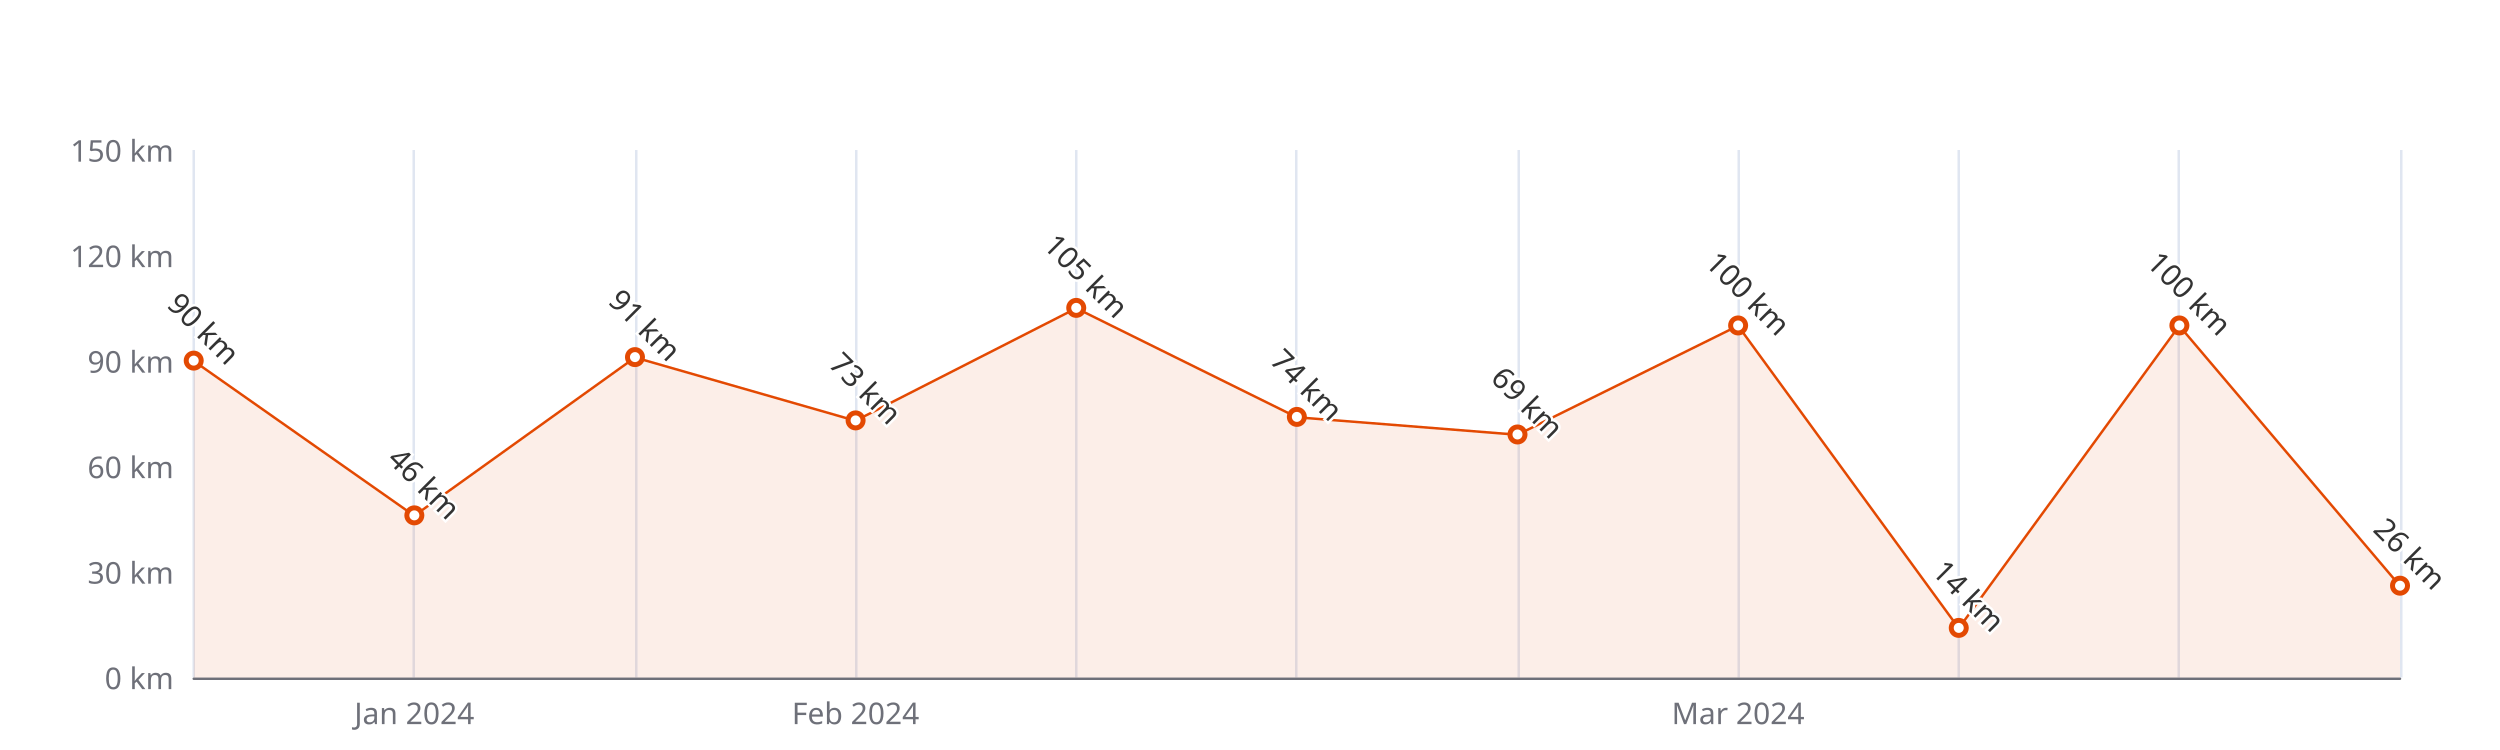
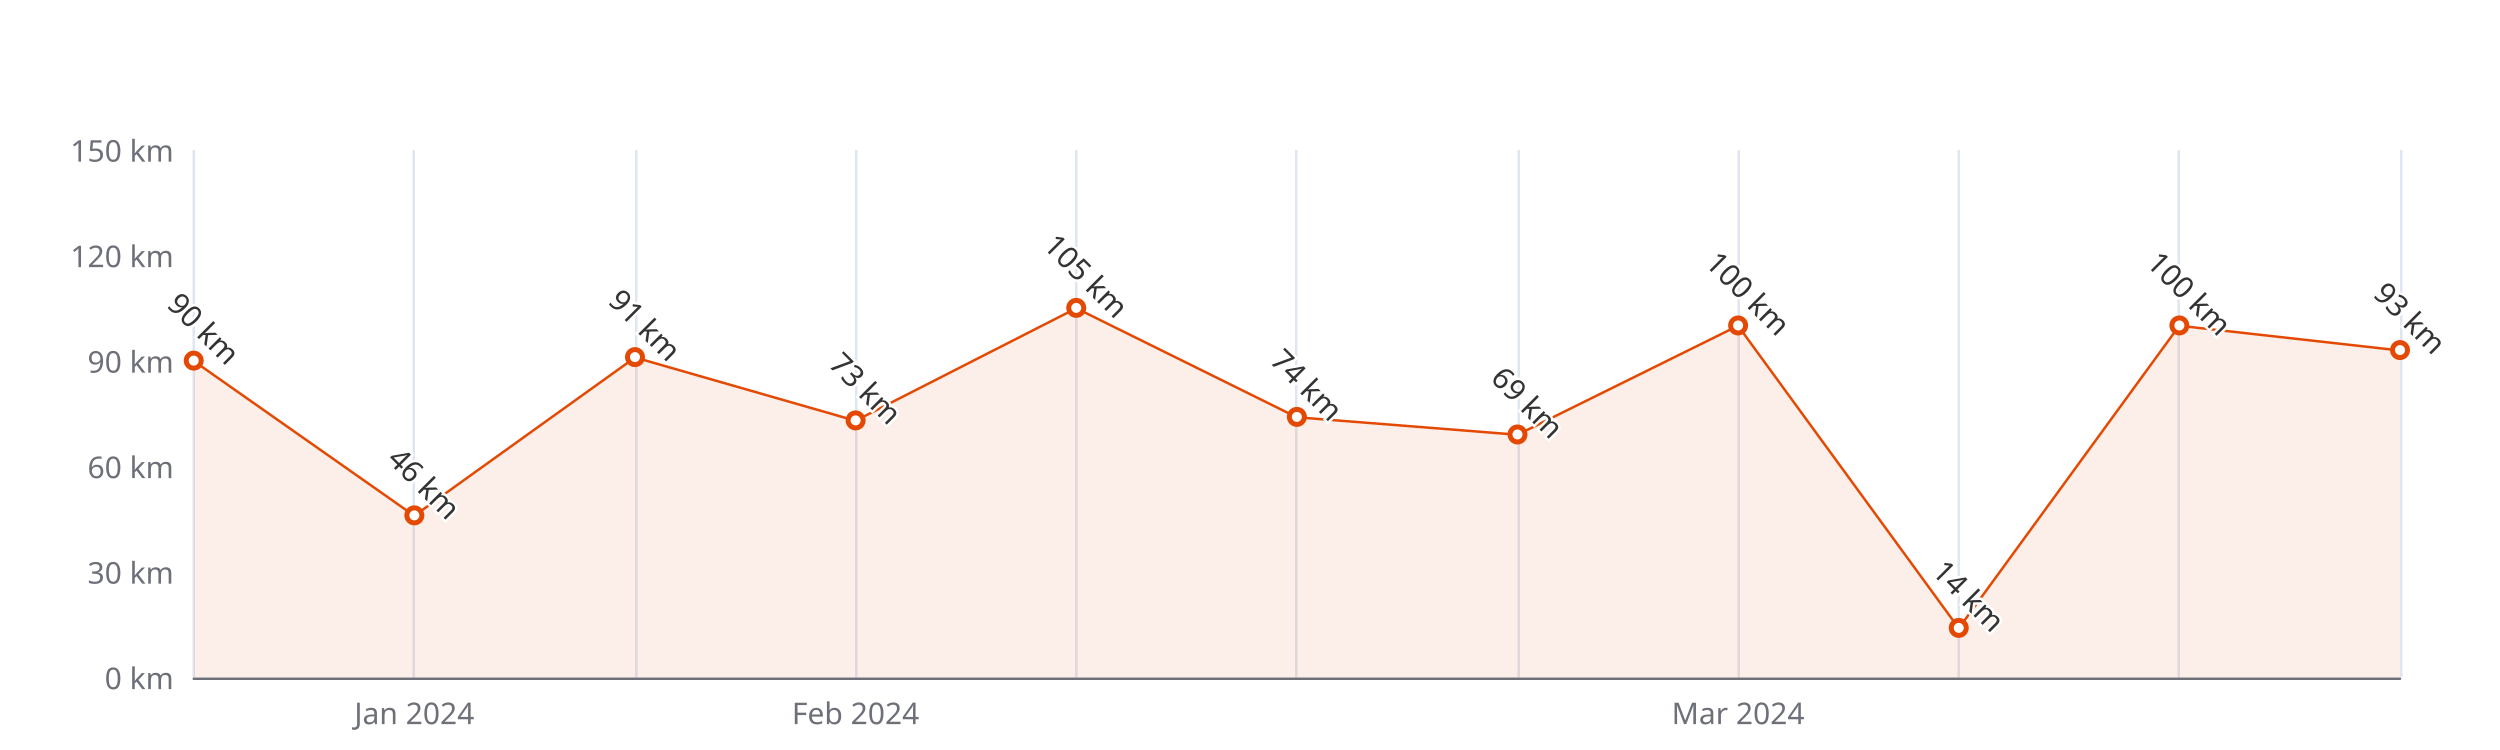
<svg xmlns="http://www.w3.org/2000/svg" width="1000" height="300" version="1.1" baseProfile="full" viewBox="0 0 1000 300">
  <rect width="1000" height="300" x="0" y="0" id="0" fill="#ffffff" />
  <path d="M77.5 60L77.5 271" fill="none" stroke="#E0E6F1" />
  <path d="M165.5 60L165.5 271" fill="none" stroke="#E0E6F1" />
  <path d="M254.5 60L254.5 271" fill="none" stroke="#E0E6F1" />
  <path d="M342.5 60L342.5 271" fill="none" stroke="#E0E6F1" />
  <path d="M430.5 60L430.5 271" fill="none" stroke="#E0E6F1" />
  <path d="M518.5 60L518.5 271" fill="none" stroke="#E0E6F1" />
  <path d="M607.5 60L607.5 271" fill="none" stroke="#E0E6F1" />
  <path d="M695.5 60L695.5 271" fill="none" stroke="#E0E6F1" />
  <path d="M783.5 60L783.5 271" fill="none" stroke="#E0E6F1" />
  <path d="M871.5 60L871.5 271" fill="none" stroke="#E0E6F1" />
  <path d="M960.5 60L960.5 271" fill="none" stroke="#E0E6F1" />
  <path d="M77.5 271.5L960 271.5" fill="none" stroke="#6E7079" stroke-linecap="round" />
  <text dominant-baseline="central" text-anchor="end" style="font-size:12px;font-family:sans-serif;" xml:space="preserve" transform="translate(69.48 271)" fill="#6E7079">0 km</text>
  <text dominant-baseline="central" text-anchor="end" style="font-size:12px;font-family:sans-serif;" xml:space="preserve" transform="translate(69.48 228.8)" fill="#6E7079">30 km</text>
  <text dominant-baseline="central" text-anchor="end" style="font-size:12px;font-family:sans-serif;" xml:space="preserve" transform="translate(69.48 186.6)" fill="#6E7079">60 km</text>
  <text dominant-baseline="central" text-anchor="end" style="font-size:12px;font-family:sans-serif;" xml:space="preserve" transform="translate(69.48 144.4)" fill="#6E7079">90 km</text>
  <text dominant-baseline="central" text-anchor="end" style="font-size:12px;font-family:sans-serif;" xml:space="preserve" transform="translate(69.48 102.2)" fill="#6E7079">120 km</text>
  <text dominant-baseline="central" text-anchor="end" style="font-size:12px;font-family:sans-serif;" xml:space="preserve" transform="translate(69.48 60)" fill="#6E7079">150 km</text>
  <text dominant-baseline="central" text-anchor="middle" style="font-size:12px;font-family:sans-serif;" xml:space="preserve" y="6" transform="translate(165.732 279)" fill="#6E7079">Jan 2024</text>
  <text dominant-baseline="central" text-anchor="middle" style="font-size:12px;font-family:sans-serif;" xml:space="preserve" y="6" transform="translate(342.236 279)" fill="#6E7079">Feb 2024</text>
  <text dominant-baseline="central" text-anchor="middle" style="font-size:12px;font-family:sans-serif;" xml:space="preserve" y="6" transform="translate(695.244 279)" fill="#6E7079">Mar 2024</text>
  <g clip-path="url(#zr5-c0)">
-     <path d="M77.5 144.4L165.7 206.3L254 143L342.2 168.3L430.5 123.3L518.7 166.9L607 173.9L695.2 130.3L783.5 251.3L871.7 130.3L960 234.4L960 271L871.7 271L783.5 271L695.2 271L607 271L518.7 271L430.5 271L342.2 271L254 271L165.7 271L77.5 271Z" fill="rgb(227,73,2)" fill-opacity="0.09" />
-     <path d="M77.5 144.4L165.7 206.3L254 143L342.2 168.3L430.5 123.3L518.7 166.9L607 173.9L695.2 130.3L783.5 251.3L871.7 130.3L960 234.4" fill="none" stroke="#E34902" stroke-linejoin="bevel" />
+     <path d="M77.5 144.4L165.7 206.3L254 143L342.2 168.3L430.5 123.3L518.7 166.9L607 173.9L695.2 130.3L783.5 251.3L871.7 130.3L960 140.2L960 271L871.7 271L783.5 271L695.2 271L607 271L518.7 271L430.5 271L342.2 271L254 271L165.7 271L77.5 271Z" fill="rgb(227,73,2)" fill-opacity="0.09" />
+     <path d="M77.5 144.4L165.7 206.3L254 143L342.2 168.3L430.5 123.3L518.7 166.9L607 173.9L695.2 130.3L783.5 251.3L871.7 130.3L960 140.2" fill="none" stroke="#E34902" stroke-linejoin="bevel" />
  </g>
  <path d="M1 0A1 1 0 1 1 1 -0.1A1 1 0 0 1 1 0" transform="matrix(3,0,0,3,77.48,144.4)" fill="#fff" stroke="#E34902" stroke-width="0.667" />
  <path d="M1 0A1 1 0 1 1 1 -0.1A1 1 0 0 1 1 0" transform="matrix(3,0,0,3,165.732,206.2933)" fill="#fff" stroke="#E34902" stroke-width="0.667" />
  <path d="M1 0A1 1 0 1 1 1 -0.1A1 1 0 0 1 1 0" transform="matrix(3,0,0,3,253.984,142.9933)" fill="#fff" stroke="#E34902" stroke-width="0.667" />
  <path d="M1 0A1 1 0 1 1 1 -0.1A1 1 0 0 1 1 0" transform="matrix(3,0,0,3,342.236,168.3133)" fill="#fff" stroke="#E34902" stroke-width="0.667" />
  <path d="M1 0A1 1 0 1 1 1 -0.1A1 1 0 0 1 1 0" transform="matrix(3,0,0,3,430.488,123.3)" fill="#fff" stroke="#E34902" stroke-width="0.667" />
  <path d="M1 0A1 1 0 1 1 1 -0.1A1 1 0 0 1 1 0" transform="matrix(3,0,0,3,518.74,166.9067)" fill="#fff" stroke="#E34902" stroke-width="0.667" />
  <path d="M1 0A1 1 0 1 1 1 -0.1A1 1 0 0 1 1 0" transform="matrix(3,0,0,3,606.992,173.94)" fill="#fff" stroke="#E34902" stroke-width="0.667" />
  <path d="M1 0A1 1 0 1 1 1 -0.1A1 1 0 0 1 1 0" transform="matrix(3,0,0,3,695.244,130.3333)" fill="#fff" stroke="#E34902" stroke-width="0.667" />
  <path d="M1 0A1 1 0 1 1 1 -0.1A1 1 0 0 1 1 0" transform="matrix(3,0,0,3,783.496,251.3067)" fill="#fff" stroke="#E34902" stroke-width="0.667" />
  <path d="M1 0A1 1 0 1 1 1 -0.1A1 1 0 0 1 1 0" transform="matrix(3,0,0,3,871.748,130.3333)" fill="#fff" stroke="#E34902" stroke-width="0.667" />
-   <path d="M1 0A1 1 0 1 1 1 -0.1A1 1 0 0 1 1 0" transform="matrix(3,0,0,3,960,234.4267)" fill="#fff" stroke="#E34902" stroke-width="0.667" />
+   <path d="M1 0A1 1 0 1 1 1 -0.1A1 1 0 0 1 1 0" transform="matrix(3,0,0,3,960,140.18)" fill="#fff" stroke="#E34902" stroke-width="0.667" />
  <text dominant-baseline="central" text-anchor="middle" style="font-size:12px;font-family:sans-serif;" xml:space="preserve" y="-6" transform="matrix(0.707,0.707,-0.707,0.707,77.48,135.4)" fill="#333" stroke="rgb(255,255,255)" stroke-width="2" paint-order="stroke" stroke-miterlimit="2">90 km</text>
  <text dominant-baseline="central" text-anchor="middle" style="font-size:12px;font-family:sans-serif;" xml:space="preserve" y="-6" transform="matrix(0.707,0.707,-0.707,0.707,165.732,197.2933)" fill="#333" stroke="rgb(255,255,255)" stroke-width="2" paint-order="stroke" stroke-miterlimit="2">46 km</text>
  <text dominant-baseline="central" text-anchor="middle" style="font-size:12px;font-family:sans-serif;" xml:space="preserve" y="-6" transform="matrix(0.707,0.707,-0.707,0.707,253.984,133.9933)" fill="#333" stroke="rgb(255,255,255)" stroke-width="2" paint-order="stroke" stroke-miterlimit="2">91 km</text>
  <text dominant-baseline="central" text-anchor="middle" style="font-size:12px;font-family:sans-serif;" xml:space="preserve" y="-6" transform="matrix(0.707,0.707,-0.707,0.707,342.236,159.3133)" fill="#333" stroke="rgb(255,255,255)" stroke-width="2" paint-order="stroke" stroke-miterlimit="2">73 km</text>
  <text dominant-baseline="central" text-anchor="middle" style="font-size:12px;font-family:sans-serif;" xml:space="preserve" y="-6" transform="matrix(0.707,0.707,-0.707,0.707,430.488,114.3)" fill="#333" stroke="rgb(255,255,255)" stroke-width="2" paint-order="stroke" stroke-miterlimit="2">105 km</text>
  <text dominant-baseline="central" text-anchor="middle" style="font-size:12px;font-family:sans-serif;" xml:space="preserve" y="-6" transform="matrix(0.707,0.707,-0.707,0.707,518.74,157.9067)" fill="#333" stroke="rgb(255,255,255)" stroke-width="2" paint-order="stroke" stroke-miterlimit="2">74 km</text>
  <text dominant-baseline="central" text-anchor="middle" style="font-size:12px;font-family:sans-serif;" xml:space="preserve" y="-6" transform="matrix(0.707,0.707,-0.707,0.707,606.992,164.94)" fill="#333" stroke="rgb(255,255,255)" stroke-width="2" paint-order="stroke" stroke-miterlimit="2">69 km</text>
  <text dominant-baseline="central" text-anchor="middle" style="font-size:12px;font-family:sans-serif;" xml:space="preserve" y="-6" transform="matrix(0.707,0.707,-0.707,0.707,695.244,121.3333)" fill="#333" stroke="rgb(255,255,255)" stroke-width="2" paint-order="stroke" stroke-miterlimit="2">100 km</text>
  <text dominant-baseline="central" text-anchor="middle" style="font-size:12px;font-family:sans-serif;" xml:space="preserve" y="-6" transform="matrix(0.707,0.707,-0.707,0.707,783.496,242.3067)" fill="#333" stroke="rgb(255,255,255)" stroke-width="2" paint-order="stroke" stroke-miterlimit="2">14 km</text>
  <text dominant-baseline="central" text-anchor="middle" style="font-size:12px;font-family:sans-serif;" xml:space="preserve" y="-6" transform="matrix(0.707,0.707,-0.707,0.707,871.748,121.3333)" fill="#333" stroke="rgb(255,255,255)" stroke-width="2" paint-order="stroke" stroke-miterlimit="2">100 km</text>
-   <text dominant-baseline="central" text-anchor="middle" style="font-size:12px;font-family:sans-serif;" xml:space="preserve" y="-6" transform="matrix(0.707,0.707,-0.707,0.707,960,225.4267)" fill="#333" stroke="rgb(255,255,255)" stroke-width="2" paint-order="stroke" stroke-miterlimit="2">26 km</text>
+   <text dominant-baseline="central" text-anchor="middle" style="font-size:12px;font-family:sans-serif;" xml:space="preserve" y="-6" transform="matrix(0.707,0.707,-0.707,0.707,960,131.18)" fill="#333" stroke="rgb(255,255,255)" stroke-width="2" paint-order="stroke" stroke-miterlimit="2">93 km</text>
  <defs>
    <clipPath id="zr5-c0">
      <path d="M76 59.5l884 0l0 212l-884 0Z" fill="#000" />
    </clipPath>
  </defs>
</svg>
